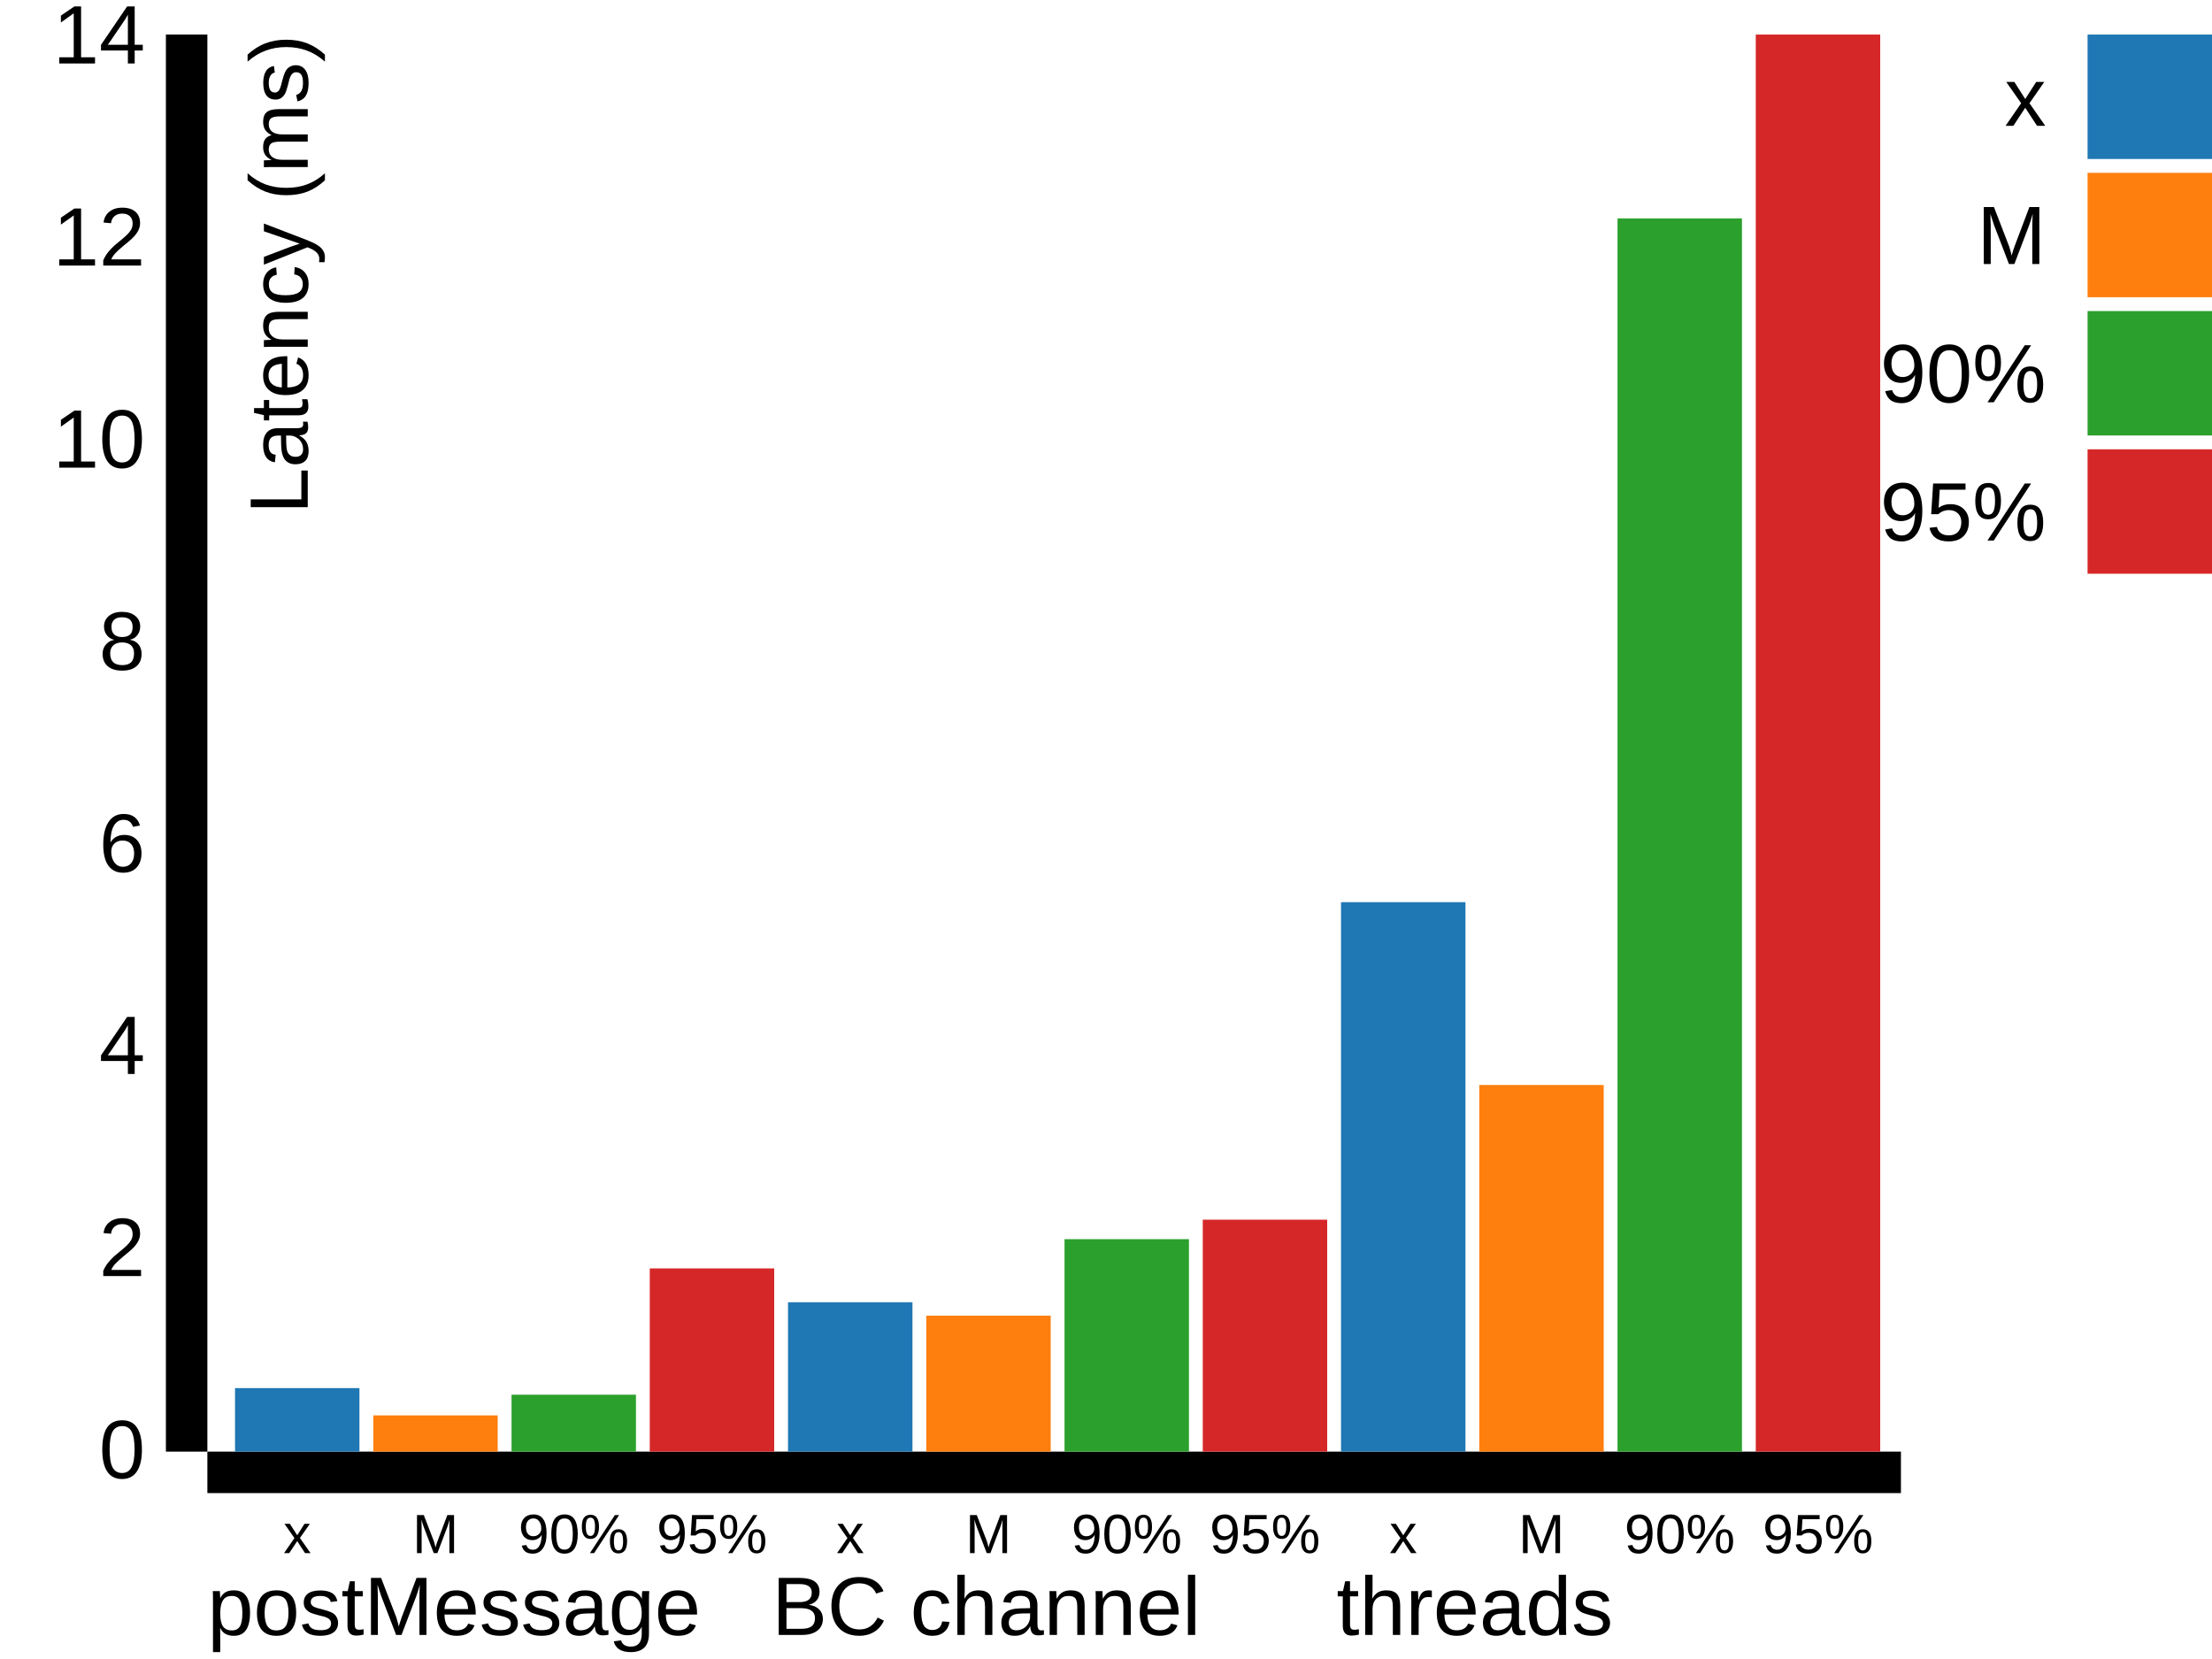
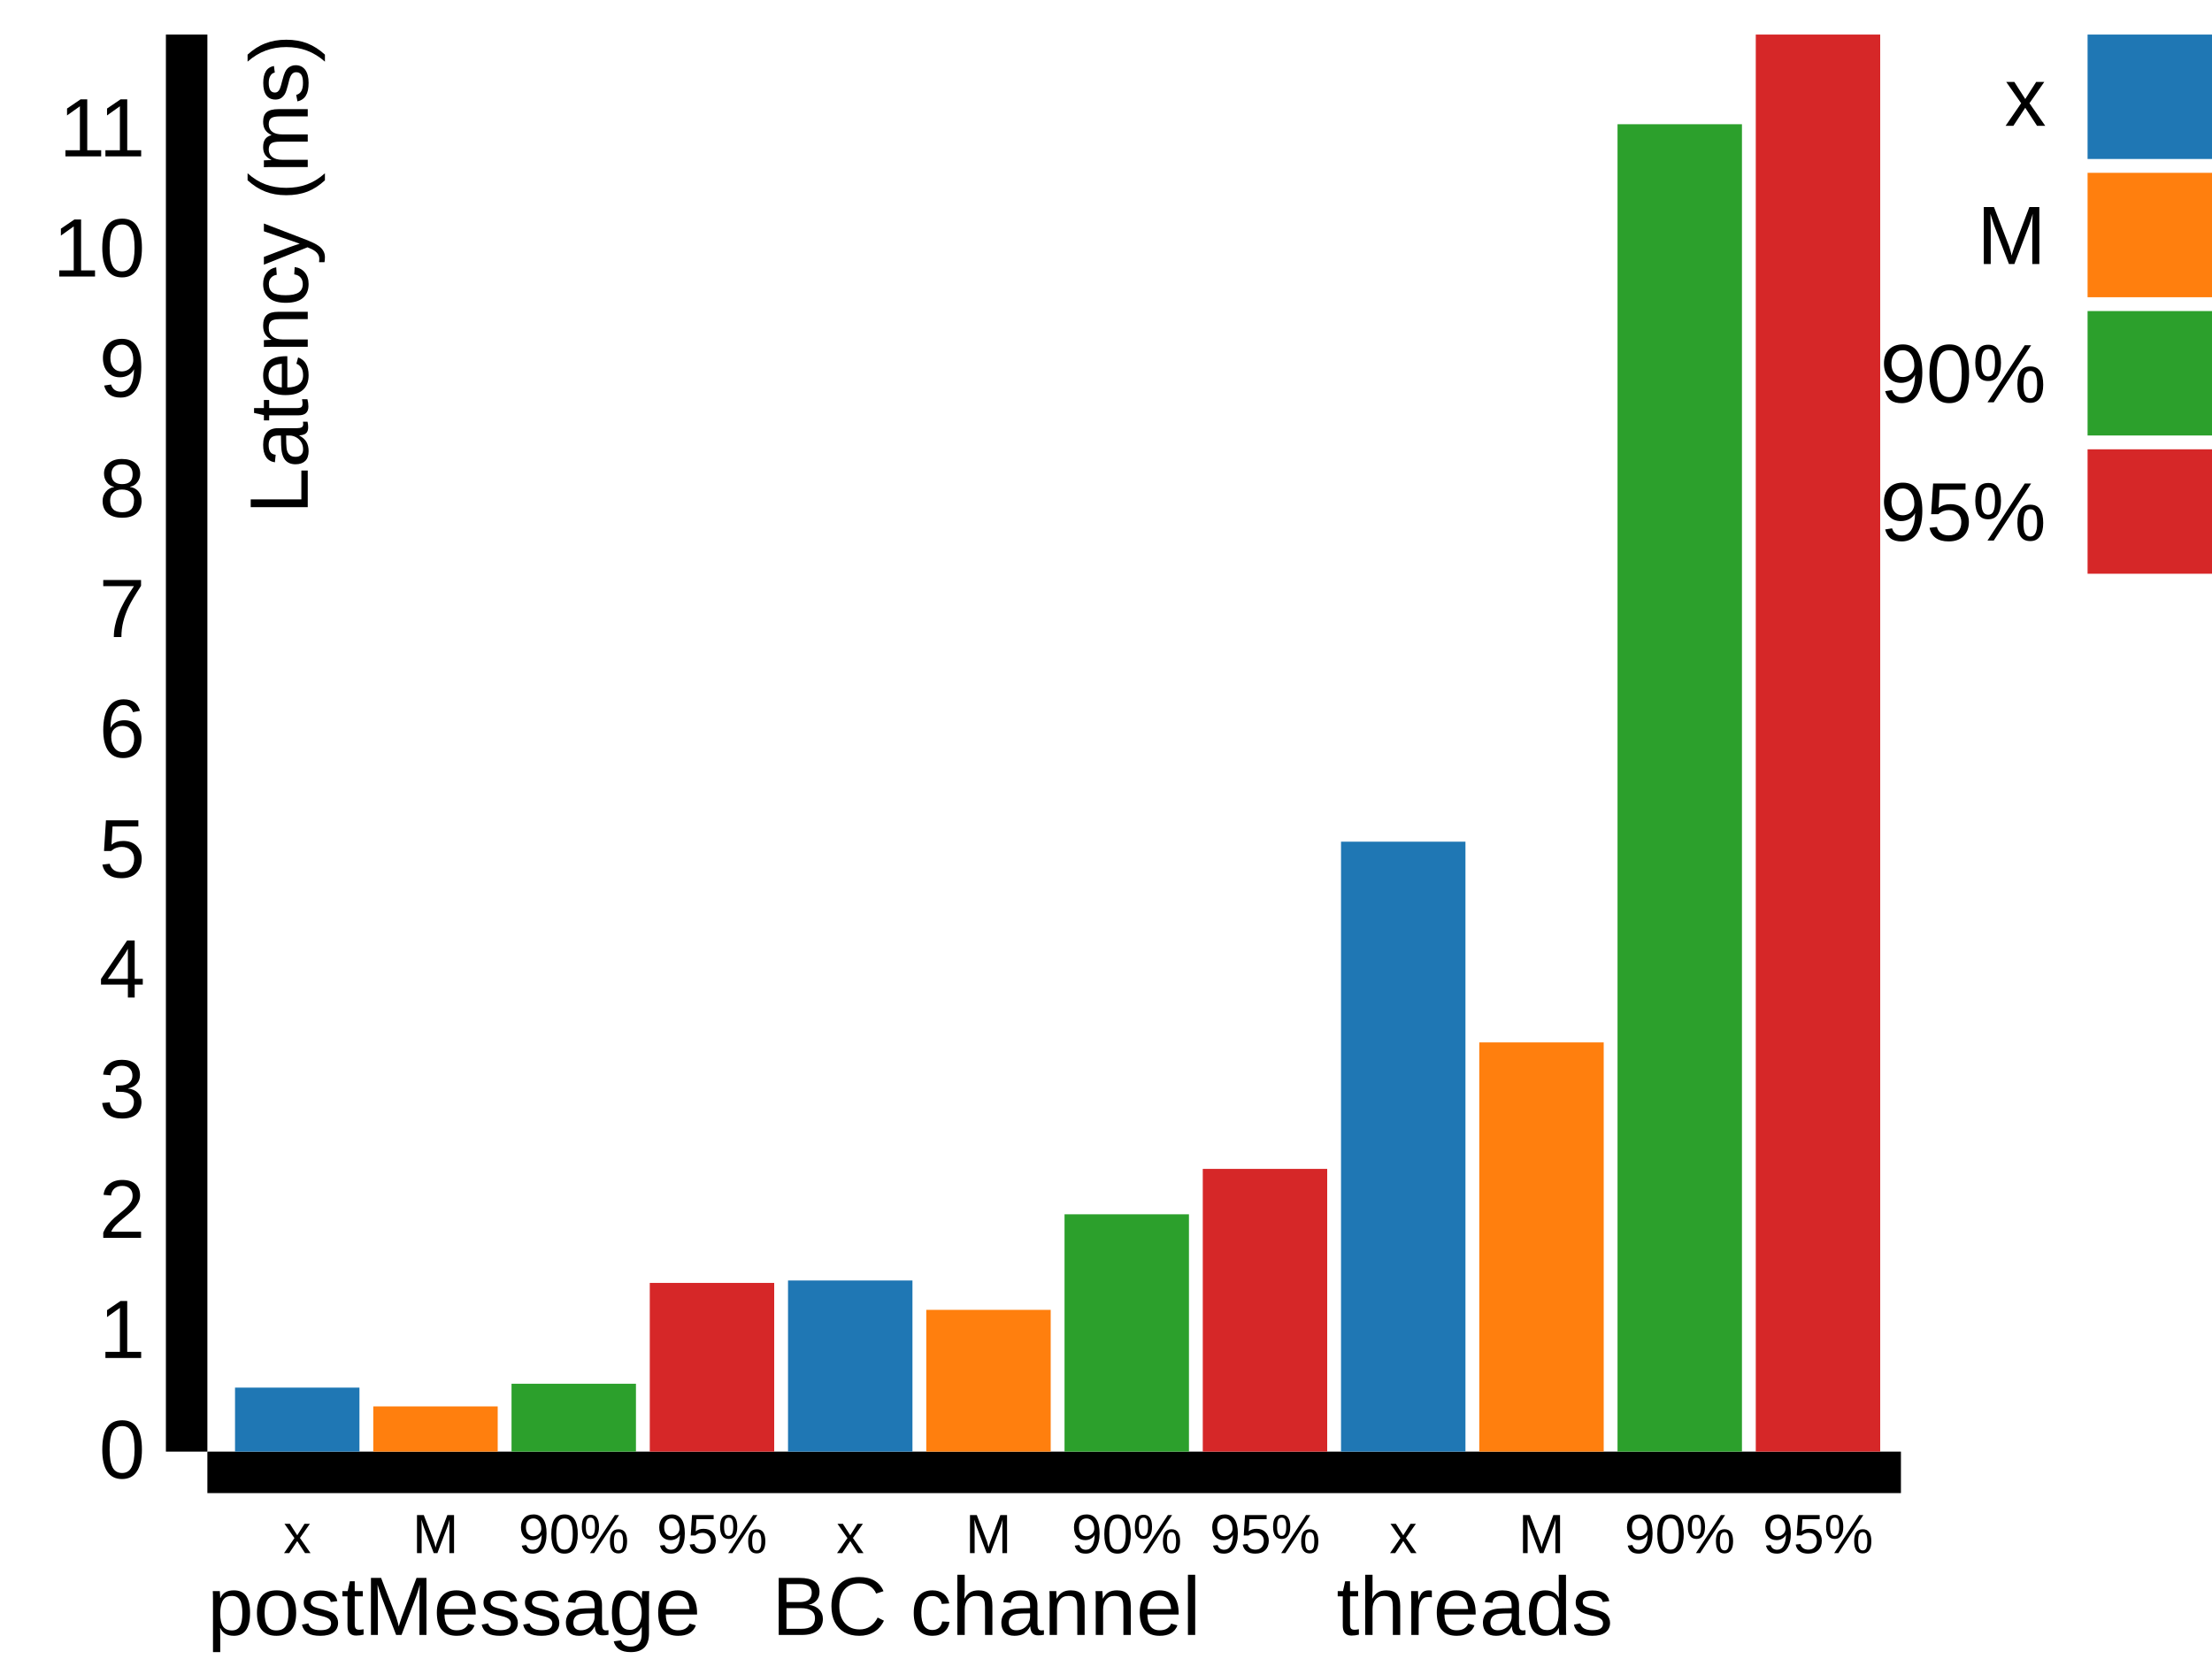
<svg xmlns="http://www.w3.org/2000/svg" height="240" width="320">
  <g font-size="12" font-family="Arial">
    <g class="x axis">
      <text dy=".71em" y="6" transform="translate(30 222)">postMessage</text>
      <text dy=".71em" y="6" transform="translate(111.667 222)">BC channel</text>
      <text dy=".71em" y="6" transform="translate(193.333 222)">threads</text>
      <g font-size="8">
        <g class="tick">
          <path d="M43 210v6" />
          <text y="9" dy=".71em" text-anchor="middle" transform="translate(43 210)">x</text>
        </g>
        <g class="tick">
          <path d="M63 210v6" />
          <text y="9" dy=".71em" text-anchor="middle" transform="translate(63 210)">M</text>
        </g>
        <g class="tick">
          <path d="M83 210v6" />
          <text y="9" dy=".71em" text-anchor="middle" transform="translate(83 210)">90%</text>
        </g>
        <g class="tick">
          <path d="M103 210v6" />
          <text y="9" dy=".71em" text-anchor="middle" transform="translate(103 210)">95%</text>
        </g>
        <g class="tick">
          <path d="M123 210v6" />
          <text y="9" dy=".71em" text-anchor="middle" transform="translate(123 210)">x</text>
        </g>
        <g class="tick">
          <path d="M143 210v6" />
          <text y="9" dy=".71em" text-anchor="middle" transform="translate(143 210)">M</text>
        </g>
        <g class="tick">
          <path d="M163 210v6" />
          <text y="9" dy=".71em" text-anchor="middle" transform="translate(163 210)">90%</text>
        </g>
        <g class="tick">
          <path d="M183 210v6" />
          <text y="9" dy=".71em" text-anchor="middle" transform="translate(183 210)">95%</text>
        </g>
        <g class="tick">
          <path d="M203 210v6" />
          <text y="9" dy=".71em" text-anchor="middle" transform="translate(203 210)">x</text>
        </g>
        <g class="tick">
          <path d="M223 210v6" />
          <text y="9" dy=".71em" text-anchor="middle" transform="translate(223 210)">M</text>
        </g>
        <g class="tick">
          <path d="M243 210v6" />
          <text y="9" dy=".71em" text-anchor="middle" transform="translate(243 210)">90%</text>
        </g>
        <g class="tick">
          <path d="M263 210v6" />
          <text y="9" dy=".71em" text-anchor="middle" transform="translate(263 210)">95%</text>
        </g>
        <path d="M30 216v-6h245v6" class="domain" />
      </g>
    </g>
    <g class="y axis">
      <text dy=".71em" y="6" transform="translate(30 5) rotate(-90)" text-anchor="end">Latency (ms)</text>
      <g class="tick">
        <path d="M30 210h-6" />
        <text x="-9" dy=".32em" text-anchor="end" transform="translate(30 210)">0</text>
      </g>
      <g class="tick">
-         <path d="M30 180.763h-6" />
-         <text x="-9" dy=".32em" text-anchor="end" transform="translate(30 180.763)">2</text>
+         <path d="M30 192.617h-6" />
+         <text x="-9" dy=".32em" text-anchor="end" transform="translate(30 192.617)">1</text>
      </g>
      <g class="tick">
-         <path d="M30 151.525h-6" />
-         <text x="-9" dy=".32em" text-anchor="end" transform="translate(30 151.525)">4</text>
+         <path d="M30 175.233h-6" />
+         <text x="-9" dy=".32em" text-anchor="end" transform="translate(30 175.233)">2</text>
      </g>
      <g class="tick">
-         <path d="M30 122.288h-6" />
-         <text x="-9" dy=".32em" text-anchor="end" transform="translate(30 122.288)">6</text>
+         <path d="M30 157.85h-6" />
+         <text x="-9" dy=".32em" text-anchor="end" transform="translate(30 157.85)">3</text>
      </g>
      <g class="tick">
-         <path d="M30 93.05h-6" />
-         <text x="-9" dy=".32em" text-anchor="end" transform="translate(30 93.051)">8</text>
+         <path d="M30 140.467h-6" />
+         <text x="-9" dy=".32em" text-anchor="end" transform="translate(30 140.467)">4</text>
      </g>
      <g class="tick">
-         <path d="M30 63.813h-6" />
-         <text x="-9" dy=".32em" text-anchor="end" transform="translate(30 63.813)">10</text>
+         <path d="M30 123.083h-6" />
+         <text x="-9" dy=".32em" text-anchor="end" transform="translate(30 123.083)">5</text>
      </g>
      <g class="tick">
-         <path d="M30 34.576h-6" />
-         <text x="-9" dy=".32em" text-anchor="end" transform="translate(30 34.576)">12</text>
+         <path d="M30 105.7h-6" />
+         <text x="-9" dy=".32em" text-anchor="end" transform="translate(30 105.7)">6</text>
      </g>
      <g class="tick">
-         <path d="M30 5.34h-6" />
-         <text x="-9" dy=".32em" text-anchor="end" transform="translate(30 5.339)">14</text>
+         <path d="M30 88.317h-6" />
+         <text x="-9" dy=".32em" text-anchor="end" transform="translate(30 88.317)">7</text>
+       </g>
+       <g class="tick">
+         <path d="M30 70.933h-6" />
+         <text x="-9" dy=".32em" text-anchor="end" transform="translate(30 70.933)">8</text>
+       </g>
+       <g class="tick">
+         <path d="M30 53.55h-6" />
+         <text x="-9" dy=".32em" text-anchor="end" transform="translate(30 53.55)">9</text>
+       </g>
+       <g class="tick">
+         <path d="M30 36.166h-6" />
+         <text x="-9" dy=".32em" text-anchor="end" transform="translate(30 36.166)">10</text>
+       </g>
+       <g class="tick">
+         <path d="M30 18.783h-6" />
+         <text x="-9" dy=".32em" text-anchor="end" transform="translate(30 18.783)">11</text>
      </g>
      <path d="M24 5h6v205h-6" class="domain" />
    </g>
    <g class="caption">
      <g class="legend">
        <path fill="#1F77B4" d="M302 5h18v18h-18z" />
        <text dy=".35em" y="9" x="221" text-anchor="end" transform="translate(75 5)">x</text>
      </g>
      <g class="legend">
        <path fill="#FF7F0E" d="M302 25h18v18h-18z" />
        <text dy=".35em" y="9" x="221" text-anchor="end" transform="translate(75 25)">M</text>
      </g>
      <g class="legend">
        <path fill="#2CA02C" d="M302 45h18v18h-18z" />
        <text dy=".35em" y="9" x="221" text-anchor="end" transform="translate(75 45)">90%</text>
      </g>
      <g class="legend">
        <path fill="#D62728" d="M302 65h18v18h-18z" />
        <text dy=".35em" y="9" x="221" text-anchor="end" transform="translate(75 65)">95%</text>
      </g>
    </g>
-     <path class="bar" fill="#1F77B4" d="M34 200.81h18V210H34z" />
-     <path class="bar" fill="#FF7F0E" d="M54 204.757h18V210H54z" />
-     <path class="bar" fill="#2CA02C" d="M74 201.763h18V210H74z" />
-     <path class="bar" fill="#D62728" d="M94 183.495h18V210H94z" />
-     <path class="bar" fill="#1F77B4" d="M114 188.39h18V210h-18z" />
-     <path class="bar" fill="#FF7F0E" d="M134 190.333h18V210h-18z" />
-     <path class="bar" fill="#2CA02C" d="M154 179.265h18V210h-18z" />
-     <path class="bar" fill="#D62728" d="M174 176.446h18V210h-18z" />
-     <path class="bar" fill="#1F77B4" d="M194 130.512h18V210h-18z" />
-     <path class="bar" fill="#FF7F0E" d="M214 156.96h18V210h-18z" />
-     <path class="bar" fill="#2CA02C" d="M234 31.594h18V210h-18z" />
+     <path class="bar" fill="#1F77B4" d="M34 200.74h18V210H34z" />
+     <path class="bar" fill="#FF7F0E" d="M54 203.458h18V210H54z" />
+     <path class="bar" fill="#2CA02C" d="M74 200.18h18V210H74z" />
+     <path class="bar" fill="#D62728" d="M94 185.593h18V210H94z" />
+     <path class="bar" fill="#1F77B4" d="M114 185.243h18V210h-18z" />
+     <path class="bar" fill="#FF7F0E" d="M134 189.49h18V210h-18z" />
+     <path class="bar" fill="#2CA02C" d="M154 175.666h18V210h-18z" />
+     <path class="bar" fill="#D62728" d="M174 169.098h18V210h-18z" />
+     <path class="bar" fill="#1F77B4" d="M194 121.762h18V210h-18z" />
+     <path class="bar" fill="#FF7F0E" d="M214 150.8h18V210h-18z" />
+     <path class="bar" fill="#2CA02C" d="M234 17.972h18V210h-18z" />
    <path class="bar" fill="#D62728" d="M254 5h18v205h-18z" />
  </g>
</svg>
